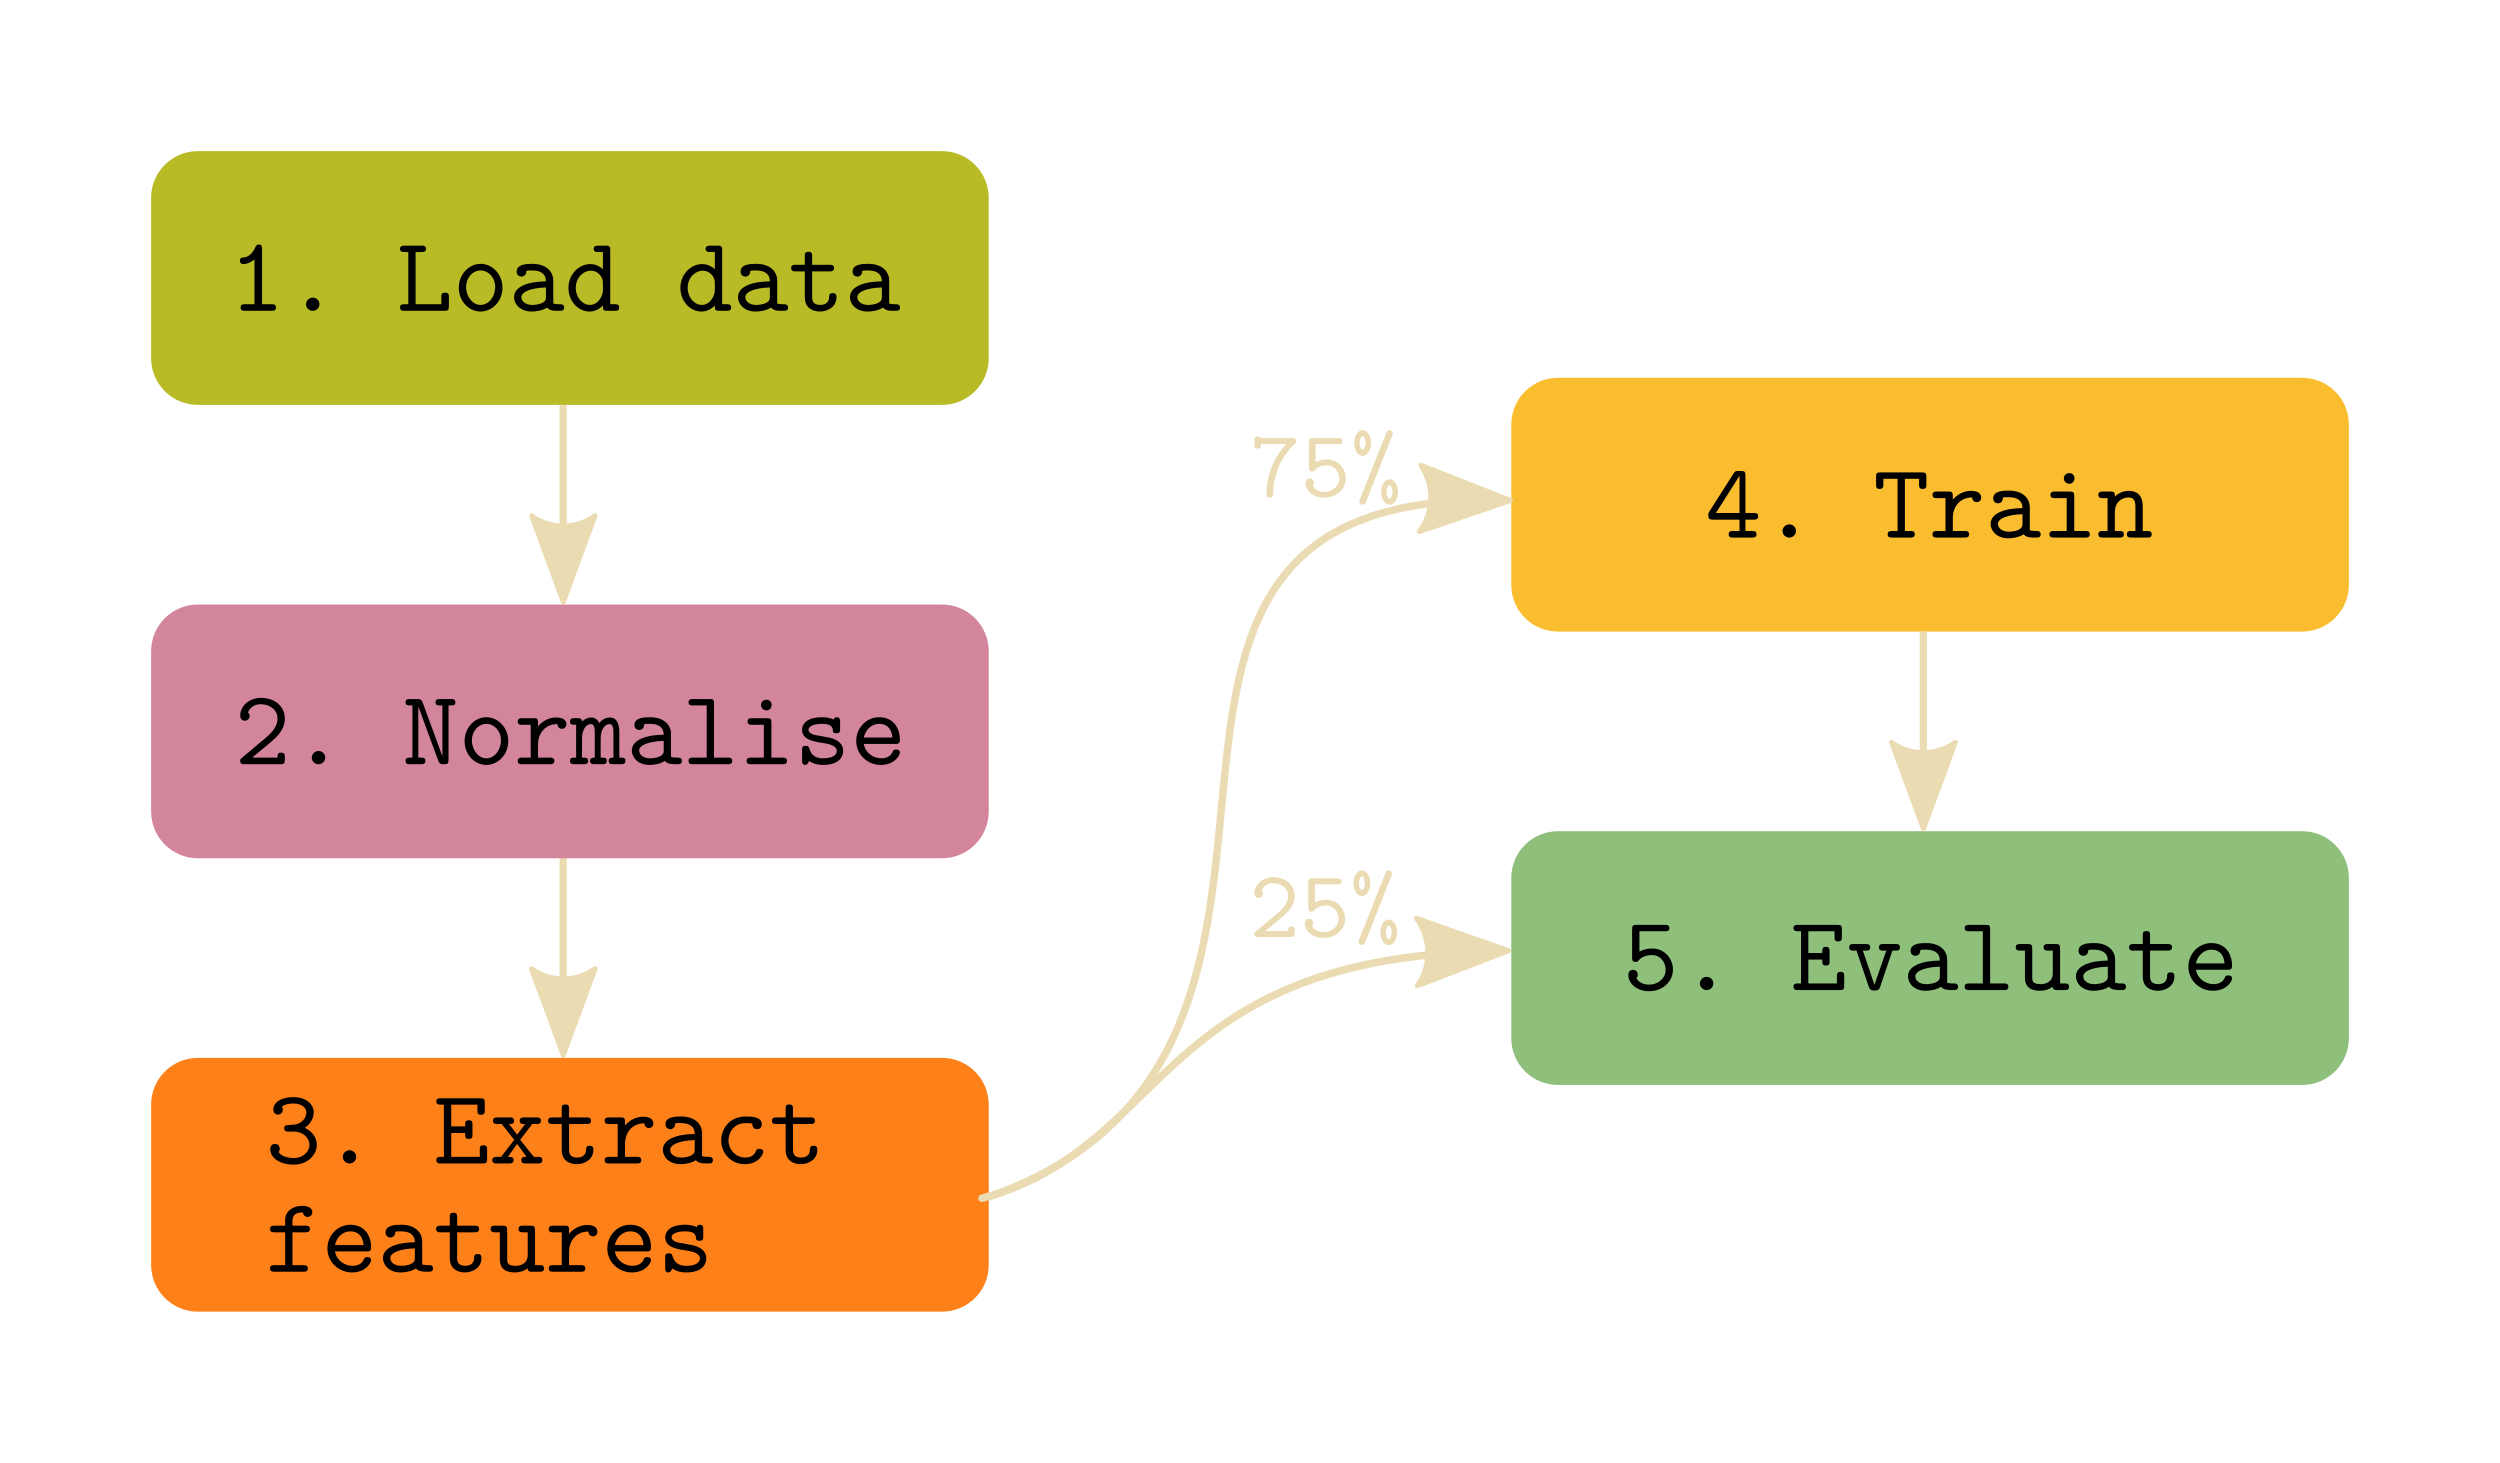
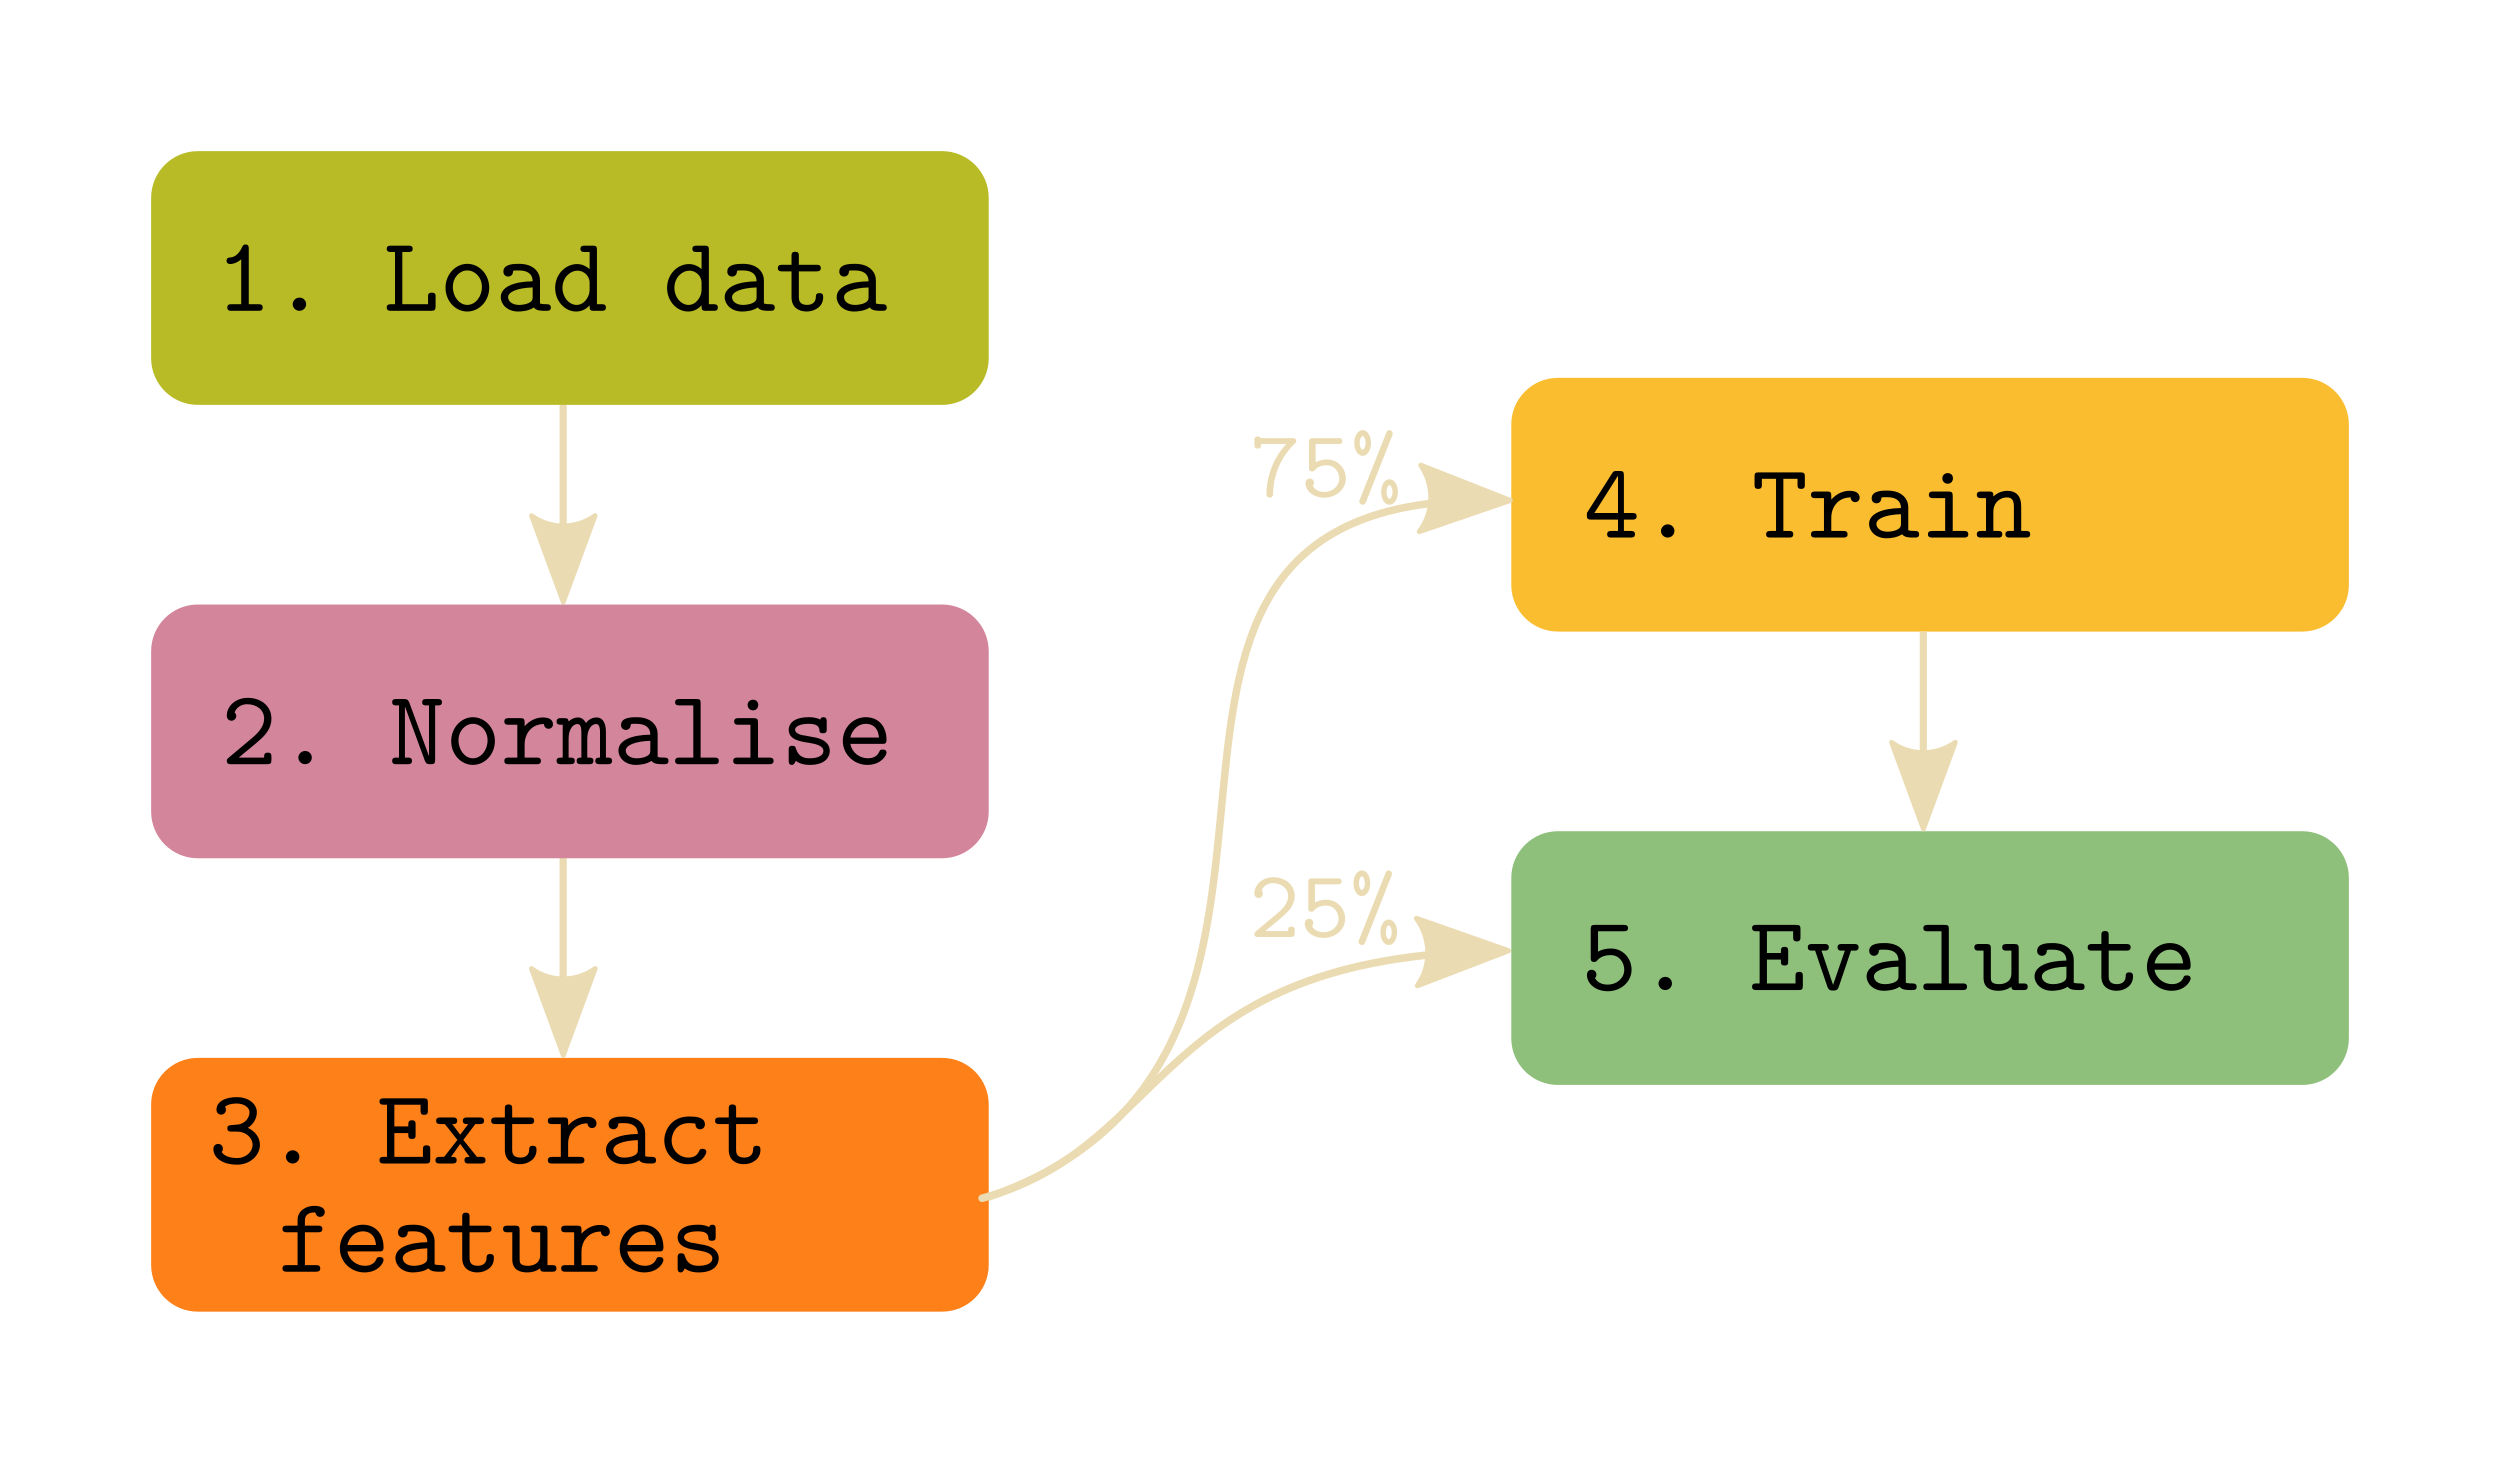
<svg xmlns="http://www.w3.org/2000/svg" width="625.224" height="365.826" viewBox="0 0 165.424 96.791">
  <defs>
    <marker id="a" refX="0" refY="0" orient="auto" overflow="visible">
      <path d="M-10.69-4.437L1.328-.017-10.69 4.401c1.92-2.61 1.909-6.18 0-8.84z" fill="#ebdbb2" fill-rule="evenodd" stroke="#ebdbb2" stroke-width=".688" stroke-linejoin="round" />
    </marker>
    <marker id="b" refX="0" refY="0" orient="auto" overflow="visible">
      <path d="M-10.69-4.437L1.328-.017-10.69 4.401c1.92-2.61 1.909-6.18 0-8.84z" fill="#ebdbb2" fill-rule="evenodd" stroke="#ebdbb2" stroke-width=".688" stroke-linejoin="round" />
    </marker>
    <marker id="c" refX="0" refY="0" orient="auto" overflow="visible">
      <path d="M-10.69-4.437L1.328-.017-10.69 4.401c1.92-2.61 1.909-6.18 0-8.84z" fill="#ebdbb2" fill-rule="evenodd" stroke="#ebdbb2" stroke-width=".688" stroke-linejoin="round" />
    </marker>
  </defs>
-   <g transform="translate(10 10)">
-     <g transform="translate(-43.107 -40.62)">
-       <rect width="55.424" height="16.791" x="133.107" y="55.62" ry="3.092" fill="#fabd2f" />
-       <text style="line-height:1.25;-inkscape-font-specification:'Liberation Serif Italic'" x="145.946" y="66.192" font-style="italic" font-size="7.056" font-family="Liberation Serif" letter-spacing="0" word-spacing="0" stroke-width=".265">
-         <tspan style="-inkscape-font-specification:'Latin Modern Mono'" x="145.946" y="66.192" font-style="normal" font-weight="400" font-family="Latin Modern Mono">4. Train</tspan>
-       </text>
-     </g>
-     <rect width="55.424" height="16.791" x="90" y="45" ry="3.092" fill="#8ec07c" />
-     <text style="line-height:1.25;-inkscape-font-specification:'Liberation Serif Italic'" x="97.371" y="55.512" font-style="italic" font-size="7.056" font-family="Liberation Serif" letter-spacing="0" word-spacing="0" stroke-width=".265">
-       <tspan style="-inkscape-font-specification:'Latin Modern Mono'" x="97.371" y="55.512" font-style="normal" font-weight="400" font-family="Latin Modern Mono">5. Evaluate</tspan>
-     </text>
-     <path d="M27.265 16.903V29.2" fill="none" stroke="#ebdbb2" stroke-width=".475" stroke-linecap="round" marker-end="url(#a)" />
-     <path d="M27.265 46.766V59.19" fill="none" stroke="#ebdbb2" stroke-width=".477" stroke-linecap="round" marker-end="url(#b)" />
-     <path d="M117.265 31.794v12.424" fill="none" stroke="#ebdbb2" stroke-width=".477" marker-end="url(#c)" />
-     <path d="M55.415 69.205c27.907-9.791 2.22-46.806 33.854-46.097" fill="none" stroke="#ebdbb2" stroke-width=".496" stroke-linecap="round" marker-end="url(#c)" />
-     <g transform="translate(-14.66 -21.335)">
-       <rect width="55.424" height="16.791" x="14.659" y="21.335" ry="3.092" fill="#b8bb26" />
-       <text style="line-height:1.25;-inkscape-font-specification:'Liberation Serif Italic'" x="19.797" y="31.904" font-style="italic" font-size="7.056" font-family="Liberation Serif" letter-spacing="0" word-spacing="0" stroke-width=".265">
-         <tspan style="-inkscape-font-specification:'Latin Modern Mono'" x="19.797" y="31.904" font-style="normal" font-weight="400" font-family="Latin Modern Mono">1. Load data</tspan>
-       </text>
-     </g>
-     <g transform="translate(-77.387 8.556)">
-       <rect width="55.424" height="16.791" x="77.387" y="21.444" ry="3.092" fill="#d3869b" />
-       <text style="line-height:1.25;-inkscape-font-specification:'Liberation Serif Italic'" x="82.906" y="32.013" font-style="italic" font-size="7.056" font-family="Liberation Serif" letter-spacing="0" word-spacing="0" stroke-width=".265">
-         <tspan style="-inkscape-font-specification:'Latin Modern Mono'" x="82.906" y="32.013" font-style="normal" font-weight="400" font-family="Latin Modern Mono">2. Normalise</tspan>
-       </text>
-     </g>
-     <g transform="translate(-12.901 7.521)">
-       <rect width="55.424" height="16.791" x="12.901" y="52.479" ry="3.092" fill="#fe8019" />
-       <text style="line-height:1;-inkscape-font-specification:'Liberation Serif Italic'" x="20.473" y="59.467" font-style="italic" font-size="7.056" font-family="Liberation Serif" letter-spacing="0" word-spacing="0" stroke-width=".265">
-         <tspan style="-inkscape-font-specification:'Latin Modern Mono'" x="20.473" y="59.467" font-style="normal" font-weight="400" font-family="Latin Modern Mono">3. Extract</tspan>
-         <tspan style="-inkscape-font-specification:'Latin Modern Mono'" x="20.473" y="66.629" font-style="normal" font-weight="400" font-family="Latin Modern Mono"> features</tspan>
-       </text>
-     </g>
-     <path d="M54.983 69.288c12.573-3.405 11.312-16.033 34.157-16.36" fill="none" stroke="#ebdbb2" stroke-width=".503" stroke-linecap="round" marker-end="url(#a)" />
-     <text style="line-height:1.25;-inkscape-font-specification:'Liberation Serif Italic'" x="72.721" y="22.866" font-style="italic" font-size="6.35" font-family="Liberation Serif" letter-spacing="0" word-spacing="0" fill="#ebdbb2" stroke-width=".265">
-       <tspan style="-inkscape-font-specification:'Latin Modern Mono'" x="72.721" y="22.866" font-style="normal" font-weight="400" font-family="Latin Modern Mono">75%</tspan>
-     </text>
-     <text style="line-height:1.25;-inkscape-font-specification:'Liberation Serif Italic'" x="72.67" y="52.002" font-style="italic" font-size="6.35" font-family="Liberation Serif" letter-spacing="0" word-spacing="0" fill="#ebdbb2" stroke-width=".265">
-       <tspan style="-inkscape-font-specification:'Latin Modern Mono'" x="72.67" y="52.002" font-style="normal" font-weight="400" font-family="Latin Modern Mono">25%</tspan>
-     </text>
-   </g>
+   <rect width="55.424" height="16.791" x="100" y="25" ry="3.092" fill="#fabd2f" />
+   <text style="line-height:1.25;-inkscape-font-specification:'Liberation Serif Italic'" x="104.795" y="35.572" font-style="italic" font-size="7.056" font-family="'Liberation Serif'" letter-spacing="0" word-spacing="0" stroke-width=".265">
+     <tspan style="-inkscape-font-specification:'Latin Modern Mono'" x="104.795" y="35.572" font-style="normal" font-weight="400" font-family="'Latin Modern Mono'">4. Train</tspan>
+   </text>
+   <rect width="55.424" height="16.791" x="100" y="55" ry="3.092" fill="#8ec07c" />
+   <text style="line-height:1.25;-inkscape-font-specification:'Liberation Serif Italic'" x="104.633" y="65.512" font-style="italic" font-size="7.056" font-family="'Liberation Serif'" letter-spacing="0" word-spacing="0" stroke-width=".265">
+     <tspan style="-inkscape-font-specification:'Latin Modern Mono'" x="104.633" y="65.512" font-style="normal" font-weight="400" font-family="'Latin Modern Mono'">5. Evaluate</tspan>
+   </text>
+   <path d="M37.265 26.903V39.2" fill="none" stroke="#ebdbb2" stroke-width=".475" stroke-linecap="round" marker-end="url(#a)" />
+   <path d="M37.265 56.766V69.19" fill="none" stroke="#ebdbb2" stroke-width=".477" stroke-linecap="round" marker-end="url(#b)" />
+   <path d="M127.265 41.794v12.424" fill="none" stroke="#ebdbb2" stroke-width=".477" marker-end="url(#c)" />
+   <path d="M65.415 79.205c27.907-9.791 2.22-46.806 33.854-46.097" fill="none" stroke="#ebdbb2" stroke-width=".496" stroke-linecap="round" marker-end="url(#c)" />
+   <rect width="55.424" height="16.791" x="10" y="10" ry="3.092" fill="#b8bb26" />
+   <text style="line-height:1.25;-inkscape-font-specification:'Liberation Serif Italic'" x="14.259" y="20.569" font-style="italic" font-size="7.056" font-family="'Liberation Serif'" letter-spacing="0" word-spacing="0" stroke-width=".265">
+     <tspan style="-inkscape-font-specification:'Latin Modern Mono'" x="14.259" y="20.569" font-style="normal" font-weight="400" font-family="'Latin Modern Mono'">1. Load data</tspan>
+   </text>
+   <rect width="55.424" height="16.791" x="10" y="40" ry="3.092" fill="#d3869b" />
+   <text style="line-height:1.25;-inkscape-font-specification:'Liberation Serif Italic'" x="14.633" y="50.569" font-style="italic" font-size="7.056" font-family="'Liberation Serif'" letter-spacing="0" word-spacing="0" stroke-width=".265">
+     <tspan style="-inkscape-font-specification:'Latin Modern Mono'" x="14.633" y="50.569" font-style="normal" font-weight="400" font-family="'Latin Modern Mono'">2. Normalise</tspan>
+   </text>
+   <rect width="55.424" height="16.791" x="10" y="70" ry="3.092" fill="#fe8019" />
+   <text style="line-height:1;-inkscape-font-specification:'Liberation Serif Italic';text-align:center" x="51.317" y="76.988" font-style="italic" font-size="7.056" font-family="'Liberation Serif'" letter-spacing="0" word-spacing="0" stroke-width=".265" text-anchor="middle">
+     <tspan x="33.212" y="76.988">
+       <tspan style="-inkscape-font-specification:'Latin Modern Mono';text-align:center" x="33.212" y="76.988" font-style="normal" font-weight="400" font-family="'Latin Modern Mono'">3. Extract</tspan>
+     </tspan>
+     <tspan x="33.212" y="84.15">
+       <tspan style="-inkscape-font-specification:'Latin Modern Mono';text-align:center" x="33.212" y="84.15" font-style="normal" font-weight="400" font-family="'Latin Modern Mono'">features</tspan>
+     </tspan>
+   </text>
+   <path d="M64.983 79.288c12.573-3.405 11.312-16.033 34.157-16.36" fill="none" stroke="#ebdbb2" stroke-width=".503" stroke-linecap="round" marker-end="url(#a)" />
+   <text style="line-height:1.25;-inkscape-font-specification:'Liberation Serif Italic'" x="82.721" y="32.866" font-style="italic" font-size="6.35" font-family="'Liberation Serif'" letter-spacing="0" word-spacing="0" fill="#ebdbb2" stroke-width=".265">
+     <tspan style="-inkscape-font-specification:'Latin Modern Mono'" x="82.721" y="32.866" font-style="normal" font-weight="400" font-family="'Latin Modern Mono'">75%</tspan>
+   </text>
+   <text style="line-height:1.25;-inkscape-font-specification:'Liberation Serif Italic'" x="82.67" y="62.002" font-style="italic" font-size="6.35" font-family="'Liberation Serif'" letter-spacing="0" word-spacing="0" fill="#ebdbb2" stroke-width=".265">
+     <tspan style="-inkscape-font-specification:'Latin Modern Mono'" x="82.67" y="62.002" font-style="normal" font-weight="400" font-family="'Latin Modern Mono'">25%</tspan>
+   </text>
</svg>
